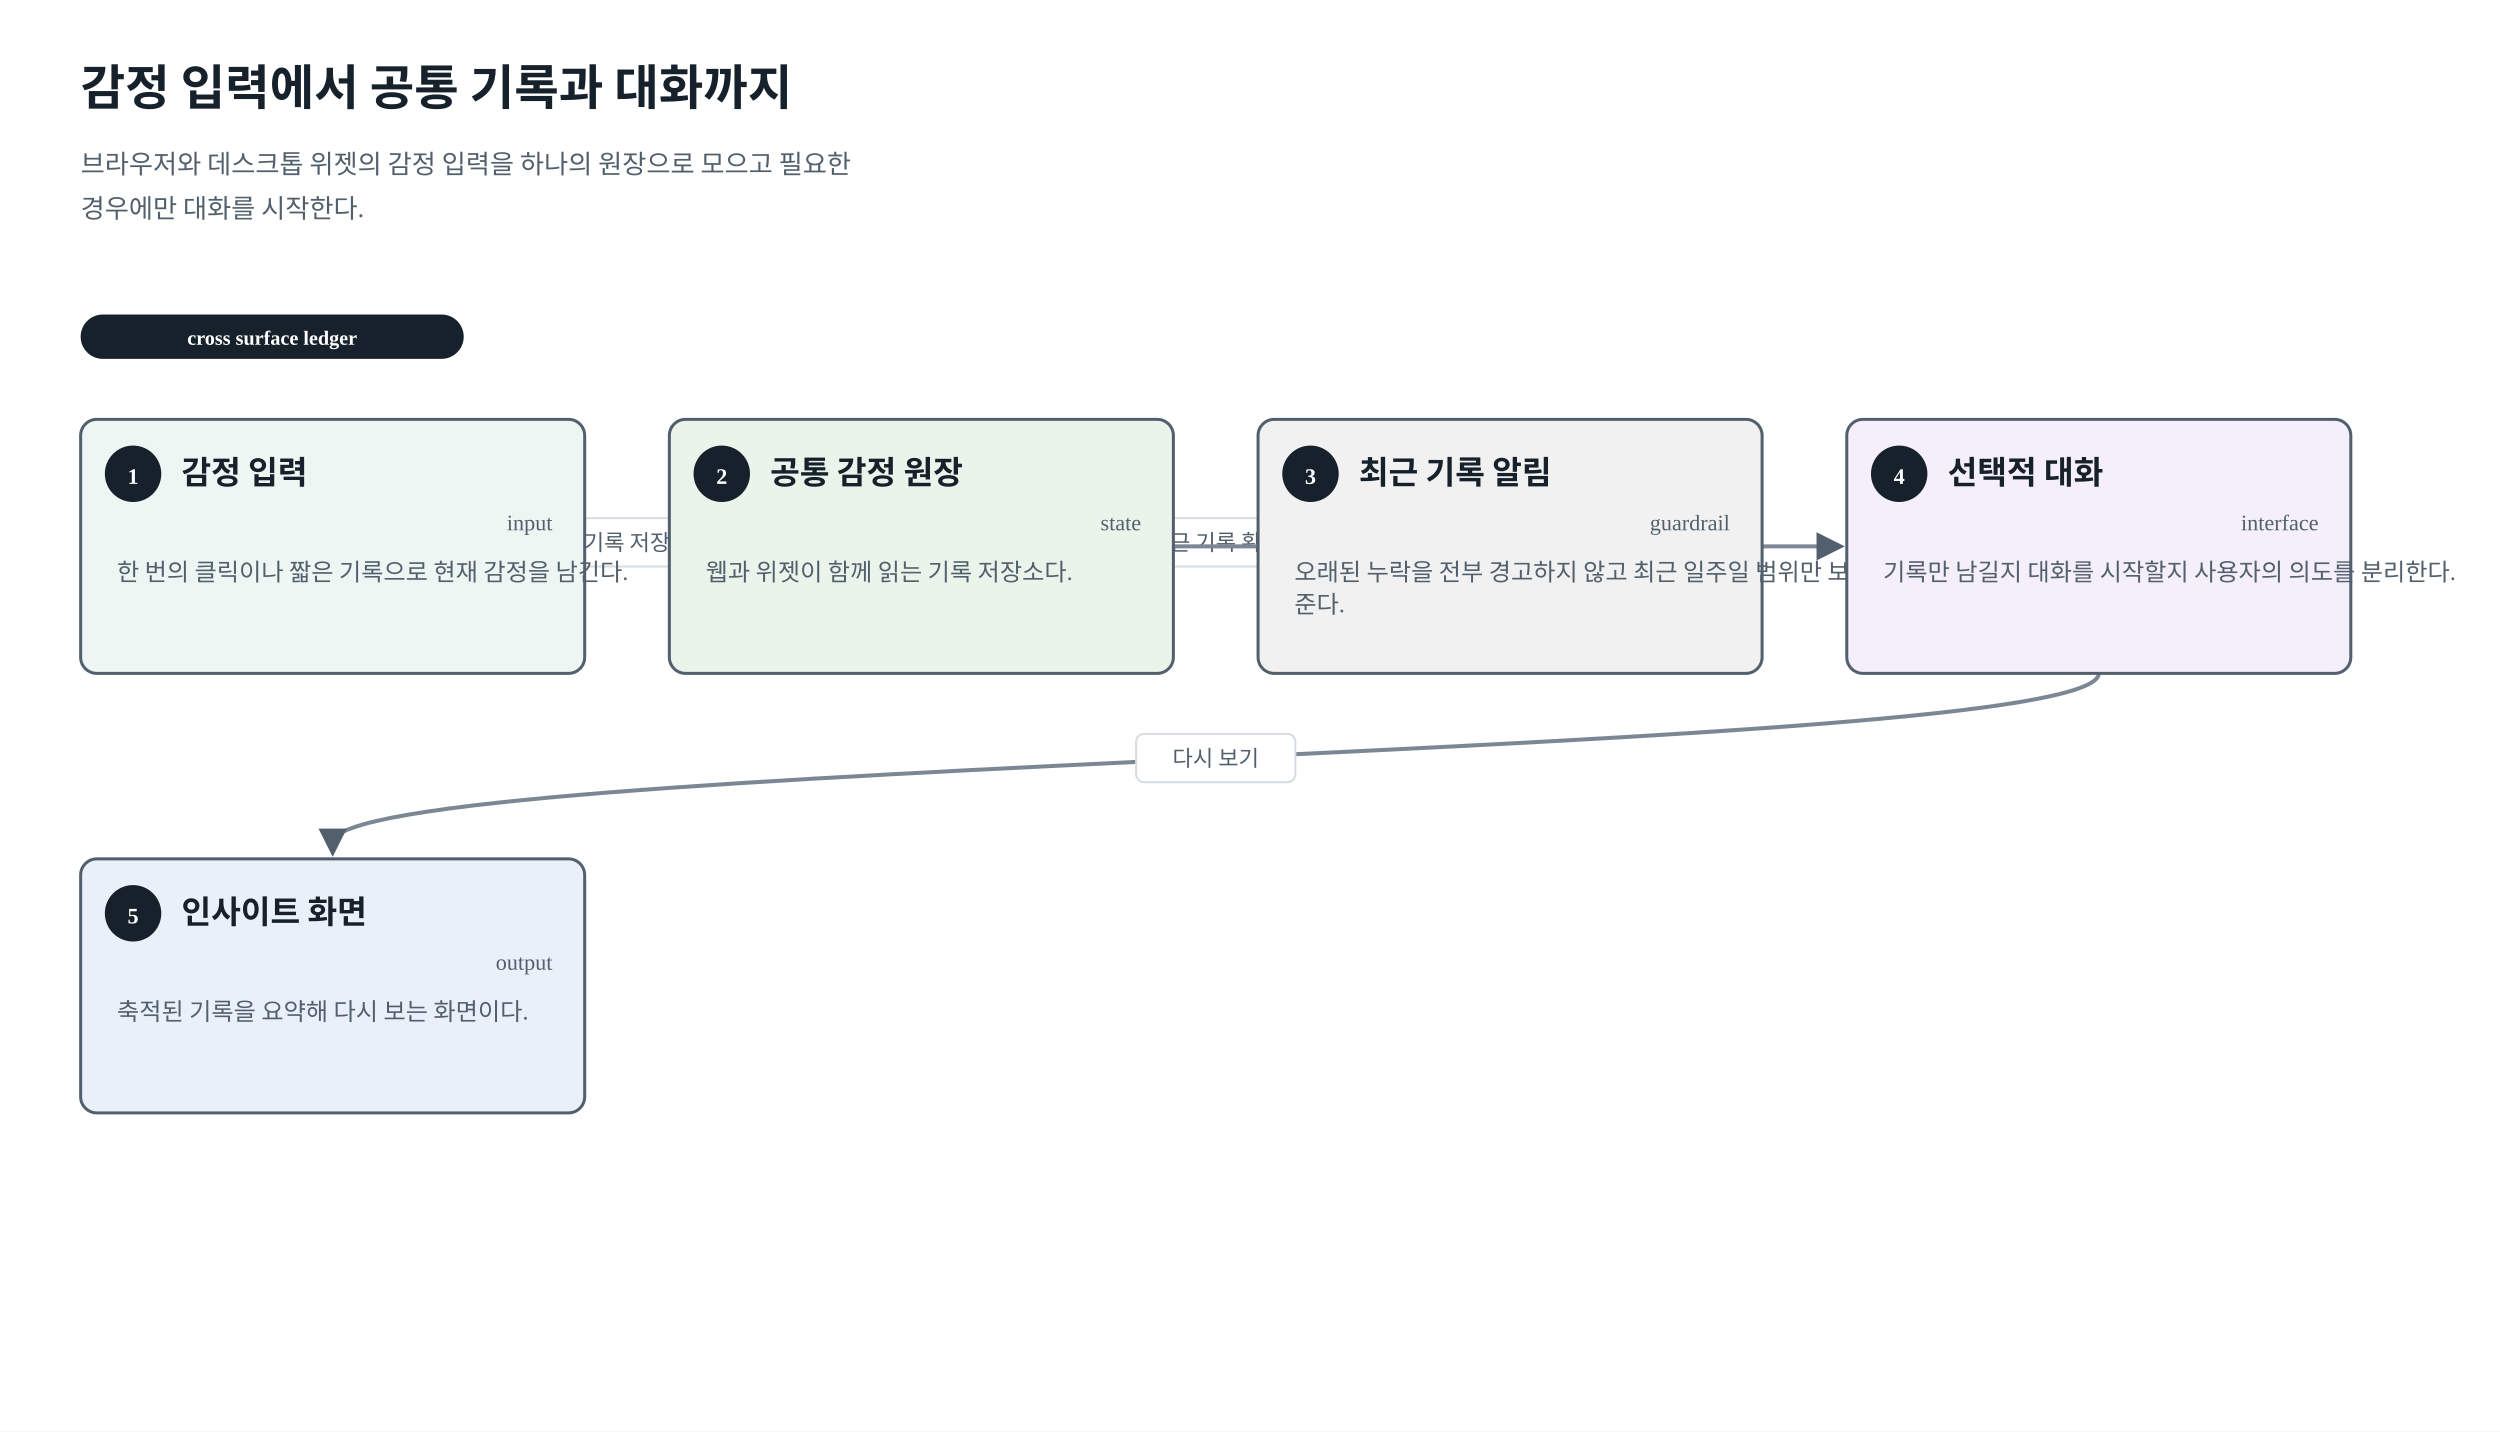
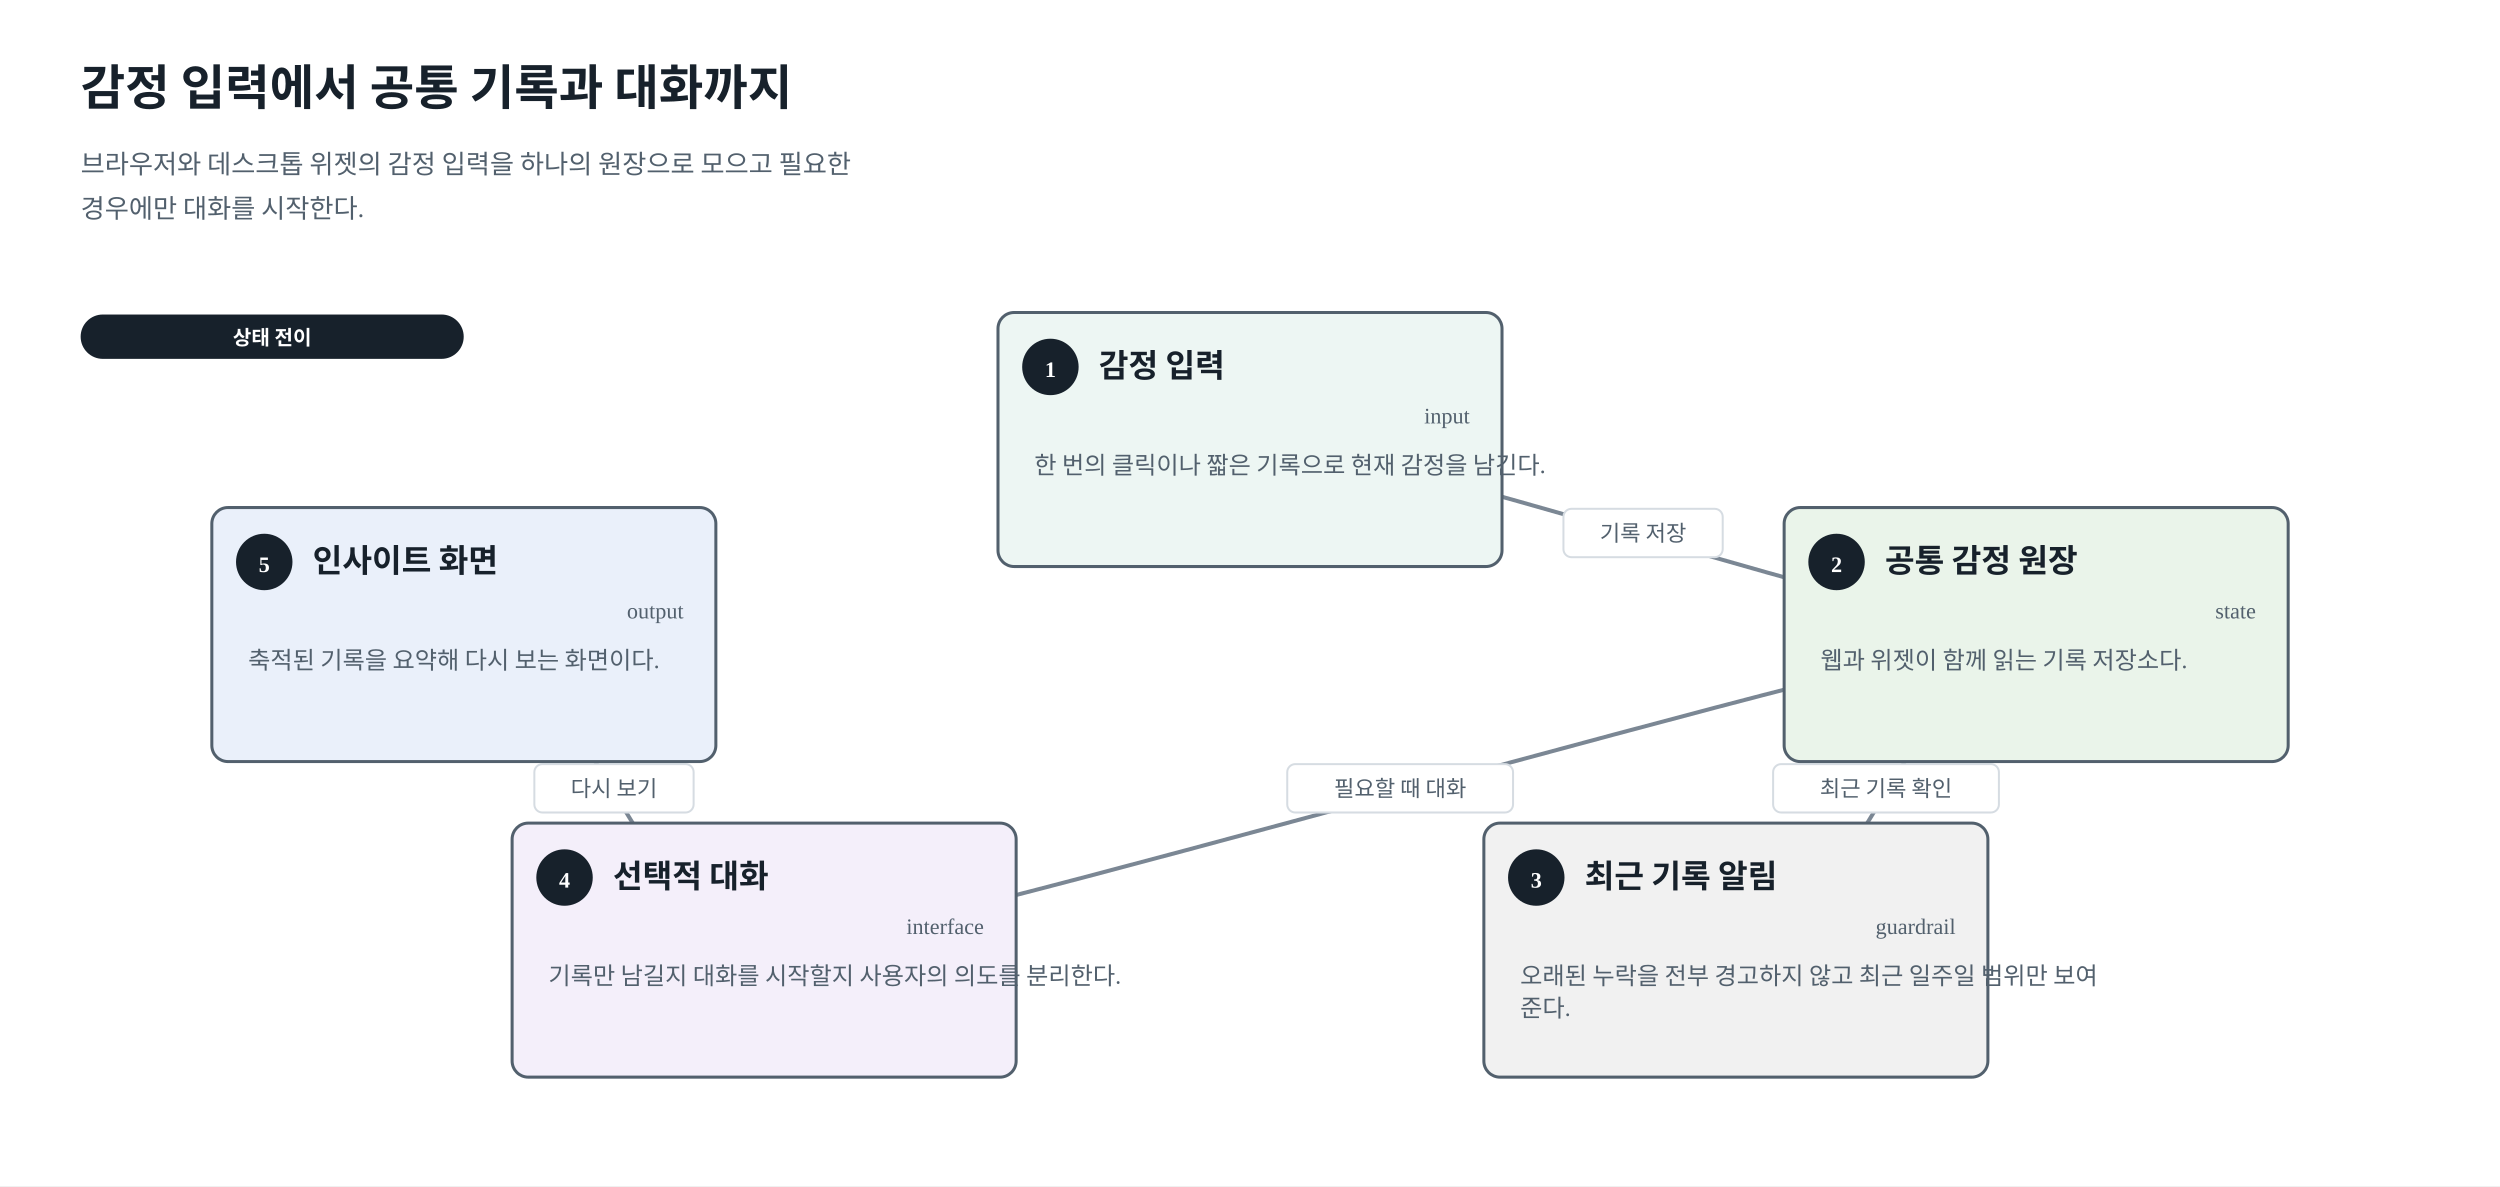
- <svg xmlns="http://www.w3.org/2000/svg" viewBox="0 0 1240 710" role="img" aria-labelledby="system-map-title system-map-desc">
+ <svg xmlns="http://www.w3.org/2000/svg" viewBox="0 0 1240 588.262" role="img" aria-labelledby="system-map-title system-map-desc">
  <defs>
    <marker id="system-map-arrow" viewBox="0 0 10 10" refX="5" refY="5" markerWidth="7" markerHeight="7" orient="auto-start-reverse">
      <path d="M 0 0 L 10 5 L 0 10 z" fill="#52606d" />
    </marker>
  </defs>
-   <rect width="1240" height="710" fill="#ffffff" />
+   <rect width="1240" height="588.262" fill="#ffffff" />
  <text fill="#17212b" font-size="24" font-weight="700">
    <tspan x="40" y="52">감정 입력에서 공통 기록과 대화까지</tspan>
  </text>
  <text fill="#52606d" font-size="13">
    <tspan x="40" y="86">브라우저와 데스크톱 위젯의 감정 입력을 하나의 원장으로 모으고 필요한</tspan>
    <tspan x="40" y="108">경우에만 대화를 시작한다.</tspan>
  </text>
  <rect x="40" y="156" width="190" height="22" rx="11" fill="#17212b" />
-   <text x="135" y="171" text-anchor="middle" fill="#ffffff" font-size="10" font-weight="700">cross surface ledger</text>
+   <text x="135" y="171" text-anchor="middle" fill="#ffffff" font-size="10" font-weight="700">상태 전이</text>
  <g data-flow="flow-01">
-     <path d="M 290 271 L 324 271" fill="none" stroke="#7b8794" stroke-width="2" marker-end="url(#system-map-arrow)" />
-     <rect x="271.5" y="257" width="79" height="24" rx="4" fill="#ffffff" stroke="#d6dce2" />
-     <text x="311" y="273" text-anchor="middle" fill="#52606d" font-size="11">기록 저장</text>
+     <path d="M 620 218 C 674 218, 955.933 314.738, 1009.93 314.738" fill="none" stroke="#7b8794" stroke-width="2" marker-end="url(#system-map-arrow)" />
+     <rect x="775.467" y="252.369" width="79" height="24" rx="4" fill="#ffffff" stroke="#d6dce2" />
+     <text x="814.967" y="268.369" text-anchor="middle" fill="#52606d" font-size="11">기록 저장</text>
  </g>
  <g data-flow="flow-02">
-     <path d="M 582 271 L 616 271" fill="none" stroke="#7b8794" stroke-width="2" marker-end="url(#system-map-arrow)" />
-     <rect x="547" y="257" width="112" height="24" rx="4" fill="#ffffff" stroke="#d6dce2" />
-     <text x="603" y="273" text-anchor="middle" fill="#52606d" font-size="11">최근 기록 확인</text>
+     <path d="M 1009.93 314.738 C 955.933 314.738, 914.992 471.262, 860.992 471.262" fill="none" stroke="#7b8794" stroke-width="2" marker-end="url(#system-map-arrow)" />
+     <rect x="879.463" y="379" width="112" height="24" rx="4" fill="#ffffff" stroke="#d6dce2" />
+     <text x="935.463" y="395" text-anchor="middle" fill="#52606d" font-size="11">최근 기록 확인</text>
  </g>
  <g data-flow="flow-03">
-     <path d="M 582 271 L 908 271" fill="none" stroke="#7b8794" stroke-width="2" marker-end="url(#system-map-arrow)" />
-     <rect x="693" y="257" width="112" height="24" rx="4" fill="#ffffff" stroke="#d6dce2" />
-     <text x="749" y="273" text-anchor="middle" fill="#52606d" font-size="11">필요할 때 대화</text>
+     <path d="M 1009.93 314.738 C 955.933 314.738, 433.008 471.262, 379.008 471.262" fill="none" stroke="#7b8794" stroke-width="2" marker-end="url(#system-map-arrow)" />
+     <rect x="638.471" y="379" width="112" height="24" rx="4" fill="#ffffff" stroke="#d6dce2" />
+     <text x="694.471" y="395" text-anchor="middle" fill="#52606d" font-size="11">필요할 때 대화</text>
  </g>
  <g data-flow="flow-04">
-     <path d="M 1041 334 C 1041 376, 165 376, 165 418" fill="none" stroke="#7b8794" stroke-width="2" marker-end="url(#system-map-arrow)" />
-     <rect x="563.5" y="364" width="79" height="24" rx="4" fill="#ffffff" stroke="#d6dce2" />
-     <text x="603" y="380" text-anchor="middle" fill="#52606d" font-size="11">다시 보기</text>
+     <path d="M 379.008 471.262 C 325.008 471.262, 284.067 314.738, 230.067 314.738" fill="none" stroke="#7b8794" stroke-width="2" marker-end="url(#system-map-arrow)" />
+     <rect x="265.037" y="379" width="79" height="24" rx="4" fill="#ffffff" stroke="#d6dce2" />
+     <text x="304.537" y="395" text-anchor="middle" fill="#52606d" font-size="11">다시 보기</text>
  </g>
  <g data-node="feeling-input">
-     <rect x="40" y="208" width="250" height="126" rx="8" fill="#edf6f3" stroke="#52606d" stroke-width="1.5" />
-     <circle cx="66" cy="235" r="14" fill="#17212b" />
-     <text x="66" y="240" text-anchor="middle" fill="#ffffff" font-size="11" font-weight="700">1</text>
-     <text x="90" y="240" fill="#17212b" font-size="16" font-weight="700">감정 입력</text>
-     <text x="274" y="263" text-anchor="end" fill="#52606d" font-size="11">input</text>
-     <text x="58" y="286" fill="#52606d" font-size="12">
-       <tspan x="58" y="288">한 번의 클릭이나 짧은 기록으로 현재 감정을 남긴다.</tspan>
+     <rect x="495.0" y="155.0" width="250" height="126" rx="8" fill="#edf6f3" stroke="#52606d" stroke-width="1.5" />
+     <circle cx="521.0" cy="182.0" r="14" fill="#17212b" />
+     <text x="521.0" y="187.0" text-anchor="middle" fill="#ffffff" font-size="11" font-weight="700">1</text>
+     <text x="545.0" y="187.0" fill="#17212b" font-size="16" font-weight="700">감정 입력</text>
+     <text x="729.0" y="210.0" text-anchor="end" fill="#52606d" font-size="11">input</text>
+     <text x="513.0" y="233.0" fill="#52606d" font-size="12">
+       <tspan x="513.0" y="235.0">한 번의 클릭이나 짧은 기록으로 현재 감정을 남긴다.</tspan>
    </text>
  </g>
  <g data-node="shared-ledger">
-     <rect x="332" y="208" width="250" height="126" rx="8" fill="#eaf4ea" stroke="#52606d" stroke-width="1.5" />
-     <circle cx="358" cy="235" r="14" fill="#17212b" />
-     <text x="358" y="240" text-anchor="middle" fill="#ffffff" font-size="11" font-weight="700">2</text>
-     <text x="382" y="240" fill="#17212b" font-size="16" font-weight="700">공통 감정 원장</text>
-     <text x="566" y="263" text-anchor="end" fill="#52606d" font-size="11">state</text>
-     <text x="350" y="286" fill="#52606d" font-size="12">
-       <tspan x="350" y="288">웹과 위젯이 함께 읽는 기록 저장소다.</tspan>
+     <rect x="884.933" y="251.738" width="250" height="126" rx="8" fill="#eaf4ea" stroke="#52606d" stroke-width="1.5" />
+     <circle cx="910.933" cy="278.738" r="14" fill="#17212b" />
+     <text x="910.933" y="283.738" text-anchor="middle" fill="#ffffff" font-size="11" font-weight="700">2</text>
+     <text x="934.933" y="283.738" fill="#17212b" font-size="16" font-weight="700">공통 감정 원장</text>
+     <text x="1118.933" y="306.738" text-anchor="end" fill="#52606d" font-size="11">state</text>
+     <text x="902.933" y="329.738" fill="#52606d" font-size="12">
+       <tspan x="902.933" y="331.738">웹과 위젯이 함께 읽는 기록 저장소다.</tspan>
    </text>
  </g>
  <g data-node="reminder-window">
-     <rect x="624" y="208" width="250" height="126" rx="8" fill="#f1f1f1" stroke="#52606d" stroke-width="1.5" />
-     <circle cx="650" cy="235" r="14" fill="#17212b" />
-     <text x="650" y="240" text-anchor="middle" fill="#ffffff" font-size="11" font-weight="700">3</text>
-     <text x="674" y="240" fill="#17212b" font-size="16" font-weight="700">최근 기록 알림</text>
-     <text x="858" y="263" text-anchor="end" fill="#52606d" font-size="11">guardrail</text>
-     <text x="642" y="286" fill="#52606d" font-size="12">
-       <tspan x="642" y="288">오래된 누락을 전부 경고하지 않고 최근 일주일 범위만 보여</tspan>
-       <tspan x="642" y="304">준다.</tspan>
+     <rect x="735.992" y="408.262" width="250" height="126" rx="8" fill="#f1f1f1" stroke="#52606d" stroke-width="1.5" />
+     <circle cx="761.992" cy="435.262" r="14" fill="#17212b" />
+     <text x="761.992" y="440.262" text-anchor="middle" fill="#ffffff" font-size="11" font-weight="700">3</text>
+     <text x="785.992" y="440.262" fill="#17212b" font-size="16" font-weight="700">최근 기록 알림</text>
+     <text x="969.992" y="463.262" text-anchor="end" fill="#52606d" font-size="11">guardrail</text>
+     <text x="753.992" y="486.262" fill="#52606d" font-size="12">
+       <tspan x="753.992" y="488.262">오래된 누락을 전부 경고하지 않고 최근 일주일 범위만 보여</tspan>
+       <tspan x="753.992" y="504.262">준다.</tspan>
    </text>
  </g>
  <g data-node="conversation-entry">
-     <rect x="916" y="208" width="250" height="126" rx="8" fill="#f4effa" stroke="#52606d" stroke-width="1.5" />
-     <circle cx="942" cy="235" r="14" fill="#17212b" />
-     <text x="942" y="240" text-anchor="middle" fill="#ffffff" font-size="11" font-weight="700">4</text>
-     <text x="966" y="240" fill="#17212b" font-size="16" font-weight="700">선택적 대화</text>
-     <text x="1150" y="263" text-anchor="end" fill="#52606d" font-size="11">interface</text>
-     <text x="934" y="286" fill="#52606d" font-size="12">
-       <tspan x="934" y="288">기록만 남길지 대화를 시작할지 사용자의 의도를 분리한다.</tspan>
+     <rect x="254.008" y="408.262" width="250" height="126" rx="8" fill="#f4effa" stroke="#52606d" stroke-width="1.5" />
+     <circle cx="280.008" cy="435.262" r="14" fill="#17212b" />
+     <text x="280.008" y="440.262" text-anchor="middle" fill="#ffffff" font-size="11" font-weight="700">4</text>
+     <text x="304.008" y="440.262" fill="#17212b" font-size="16" font-weight="700">선택적 대화</text>
+     <text x="488.008" y="463.262" text-anchor="end" fill="#52606d" font-size="11">interface</text>
+     <text x="272.008" y="486.262" fill="#52606d" font-size="12">
+       <tspan x="272.008" y="488.262">기록만 남길지 대화를 시작할지 사용자의 의도를 분리한다.</tspan>
    </text>
  </g>
  <g data-node="insight-view">
-     <rect x="40" y="426" width="250" height="126" rx="8" fill="#eaf0fa" stroke="#52606d" stroke-width="1.5" />
-     <circle cx="66" cy="453" r="14" fill="#17212b" />
-     <text x="66" y="458" text-anchor="middle" fill="#ffffff" font-size="11" font-weight="700">5</text>
-     <text x="90" y="458" fill="#17212b" font-size="16" font-weight="700">인사이트 화면</text>
-     <text x="274" y="481" text-anchor="end" fill="#52606d" font-size="11">output</text>
-     <text x="58" y="504" fill="#52606d" font-size="12">
-       <tspan x="58" y="506">축적된 기록을 요약해 다시 보는 화면이다.</tspan>
+     <rect x="105.067" y="251.738" width="250" height="126" rx="8" fill="#eaf0fa" stroke="#52606d" stroke-width="1.5" />
+     <circle cx="131.067" cy="278.738" r="14" fill="#17212b" />
+     <text x="131.067" y="283.738" text-anchor="middle" fill="#ffffff" font-size="11" font-weight="700">5</text>
+     <text x="155.067" y="283.738" fill="#17212b" font-size="16" font-weight="700">인사이트 화면</text>
+     <text x="339.067" y="306.738" text-anchor="end" fill="#52606d" font-size="11">output</text>
+     <text x="123.067" y="329.738" fill="#52606d" font-size="12">
+       <tspan x="123.067" y="331.738">축적된 기록을 요약해 다시 보는 화면이다.</tspan>
    </text>
  </g>
</svg>
